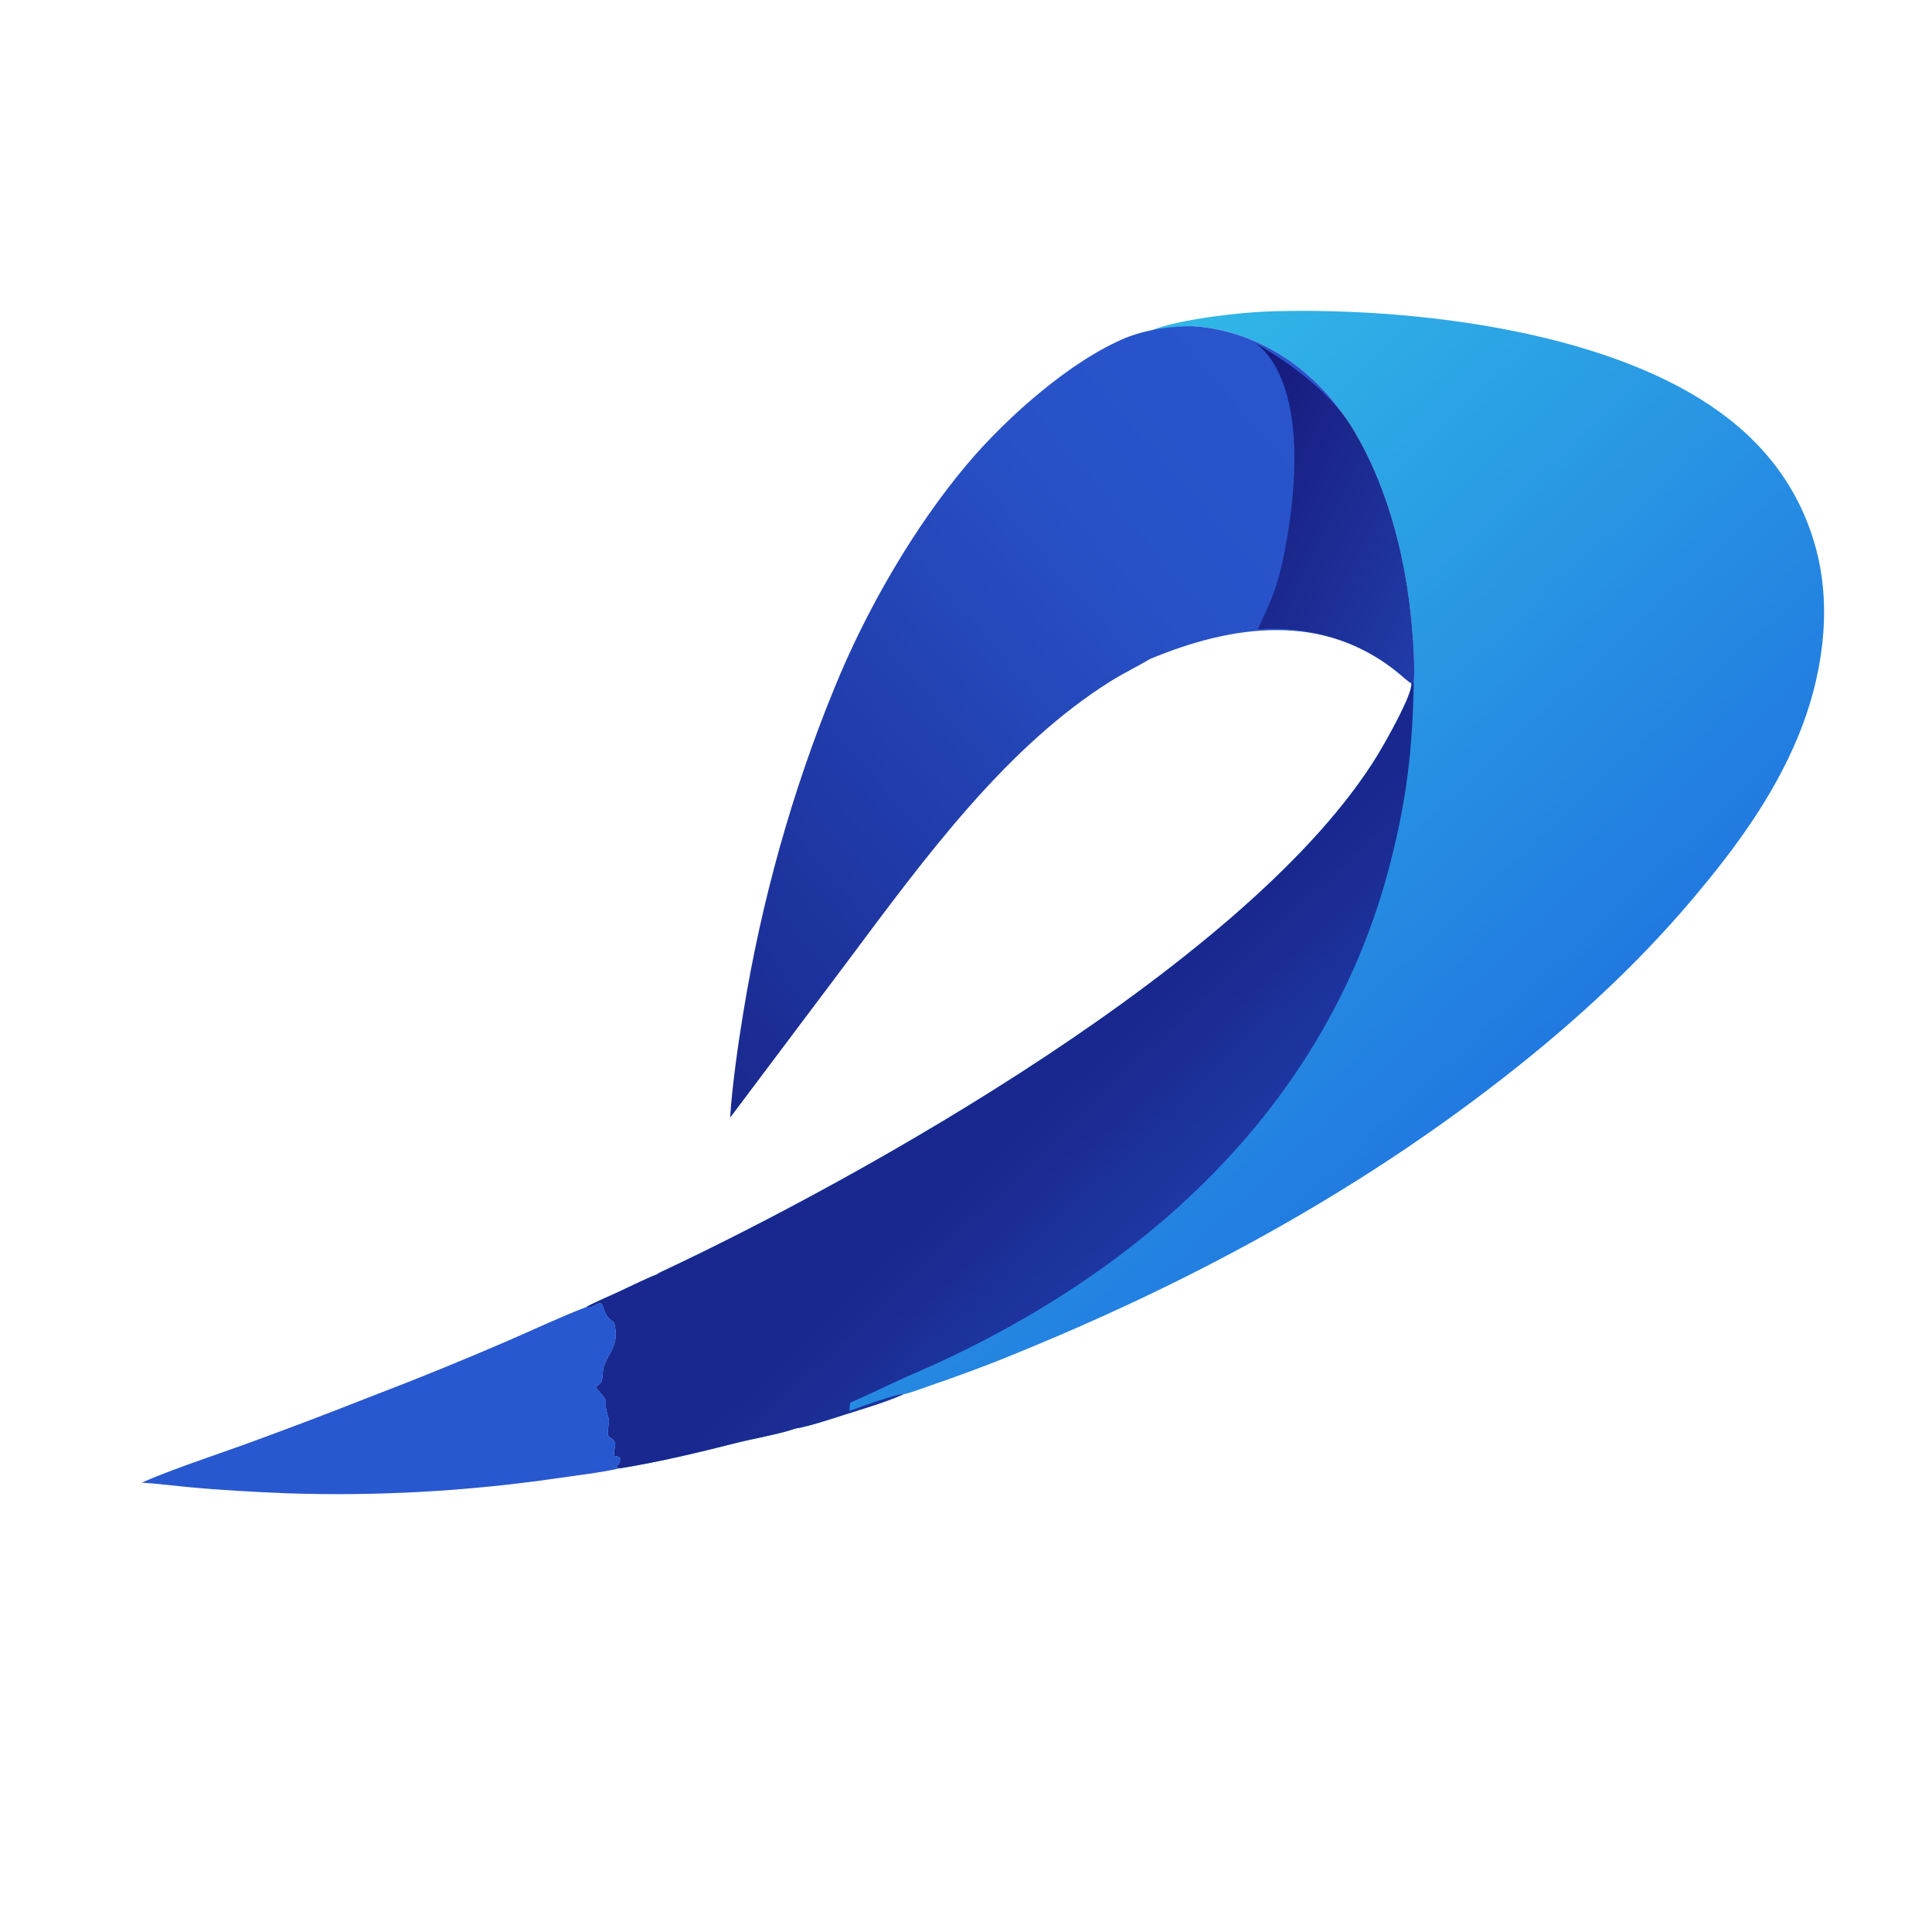
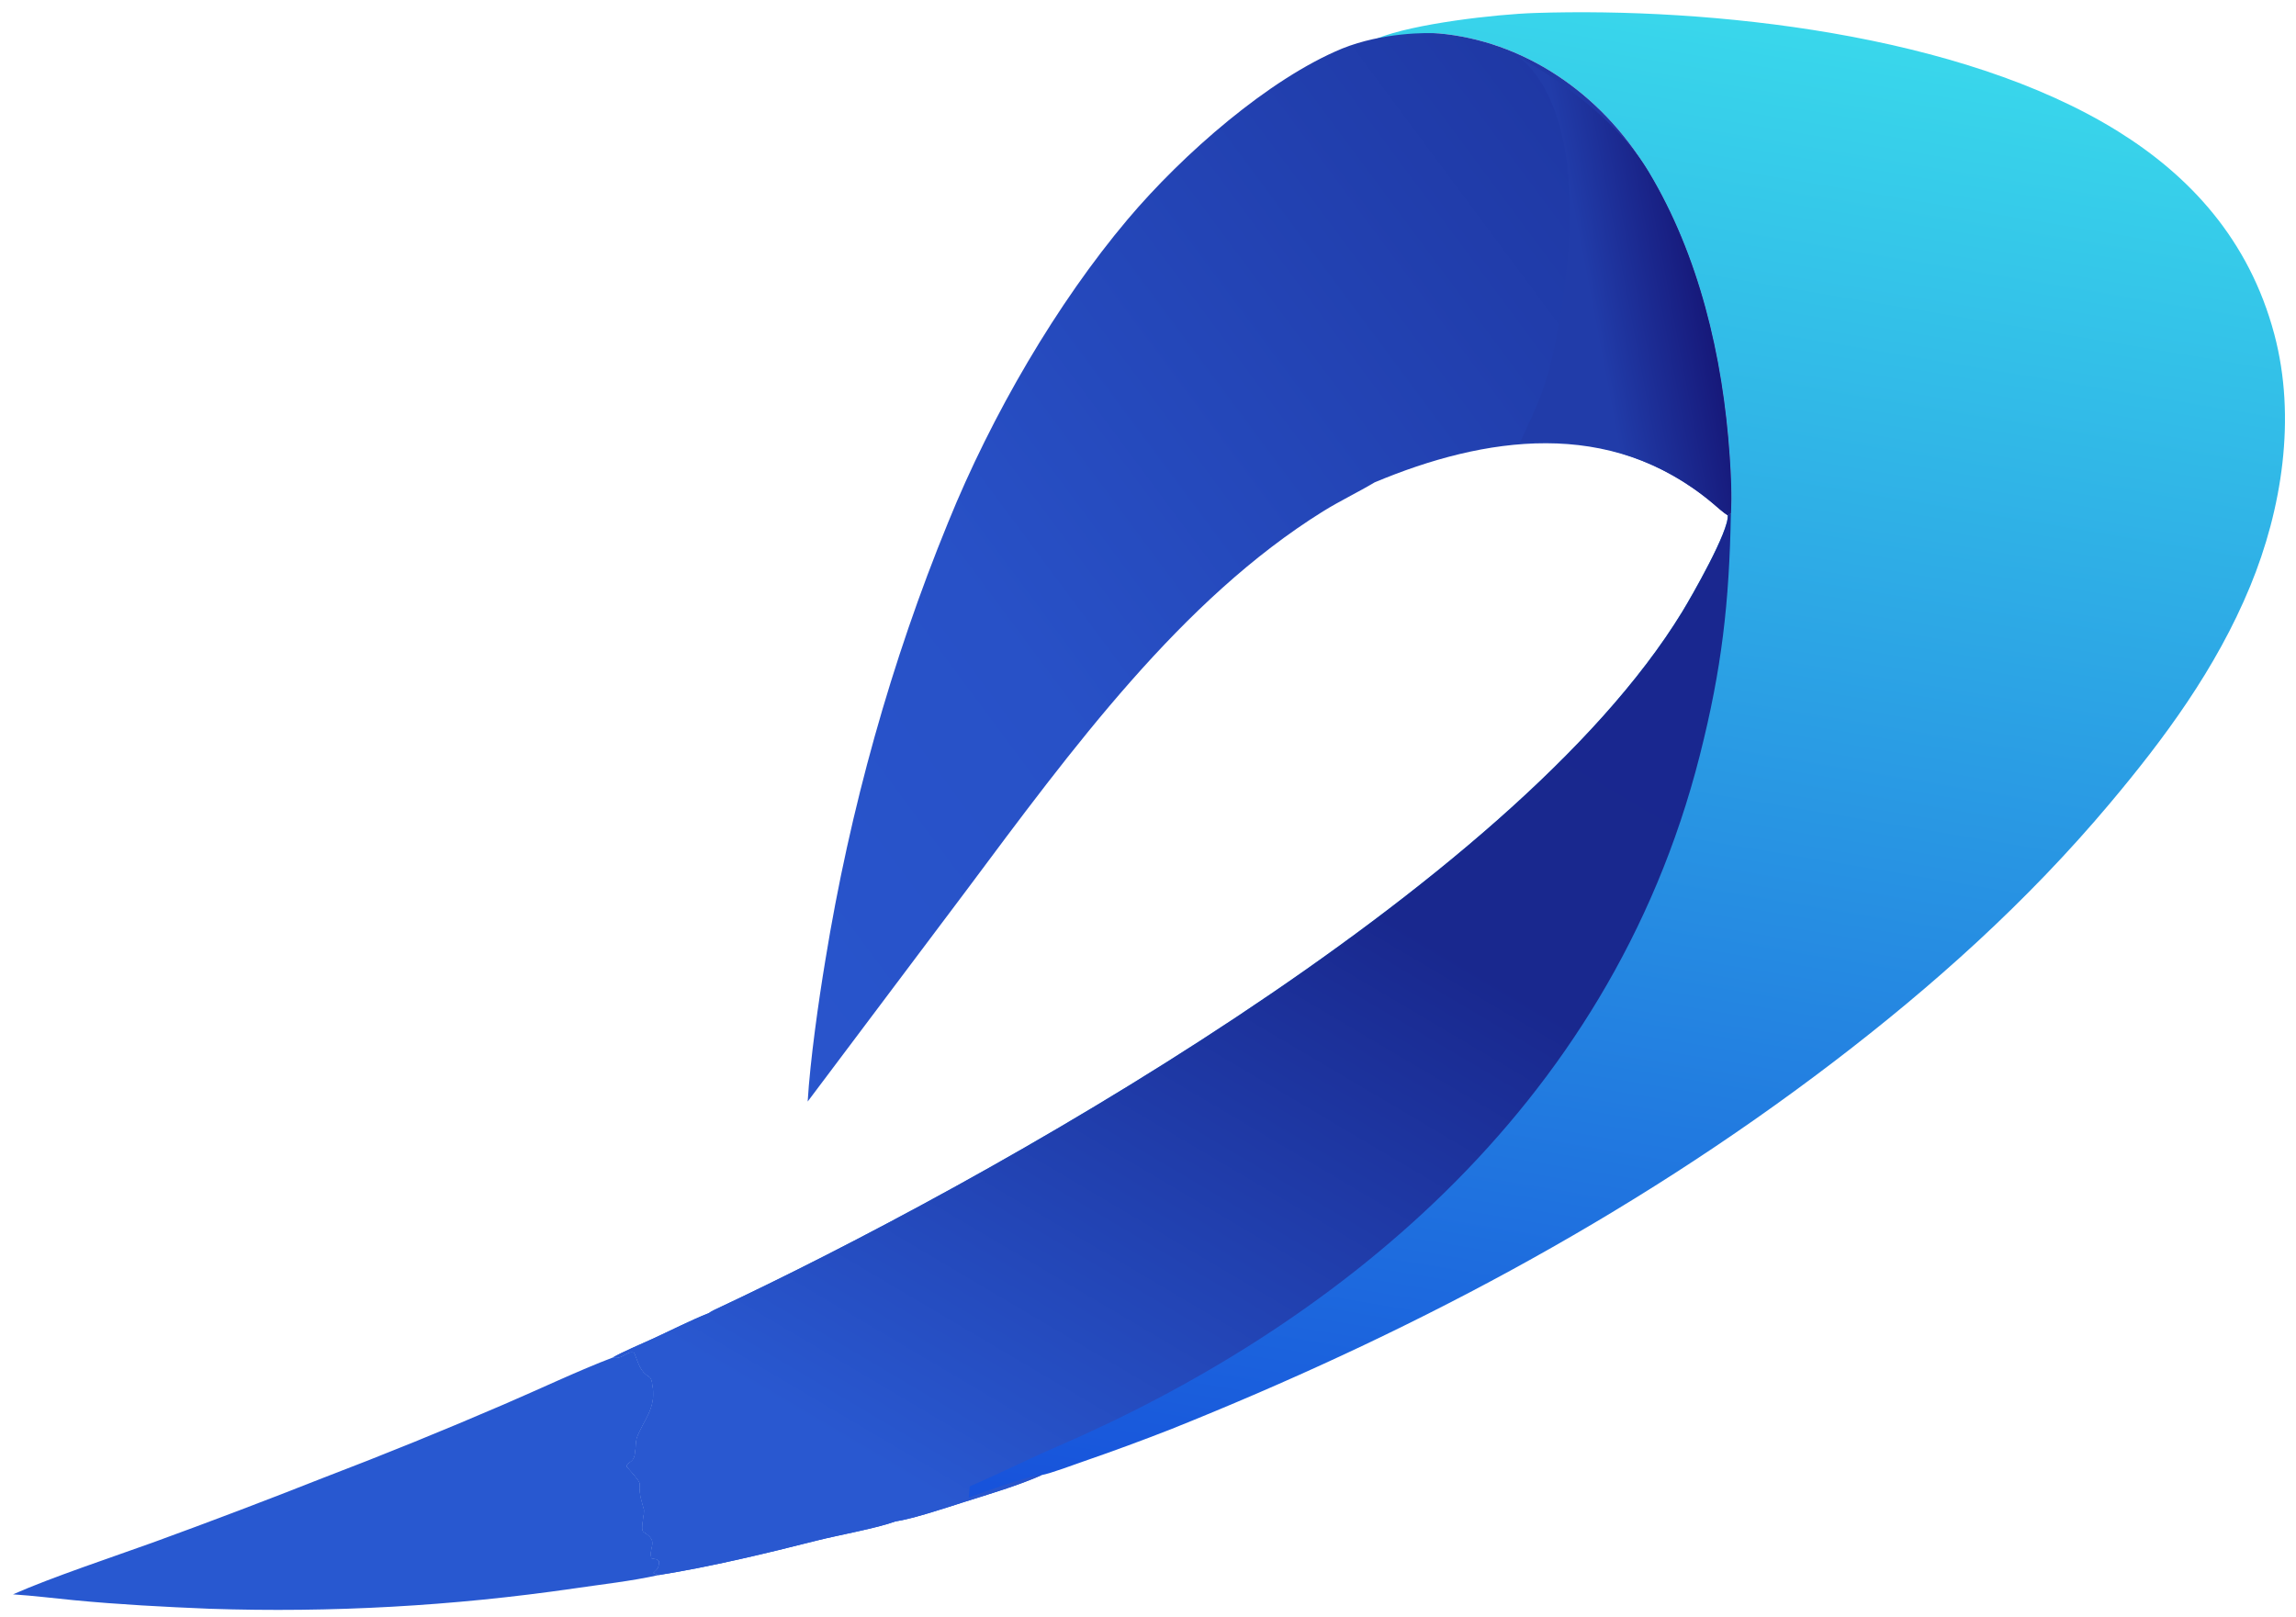
- <svg xmlns="http://www.w3.org/2000/svg" viewBox="0 0 512 512">
+ <svg xmlns="http://www.w3.org/2000/svg" version="1.1" style="display: block;" viewBox="0 0 2048 1442" width="622" height="438" preserveAspectRatio="xMidYMid meet">
  <defs>
-     <linearGradient id="g1" x1="0%" y1="0%" x2="100%" y2="100%">
-       <stop offset="0%" stop-color="#161879" />
-       <stop offset="100%" stop-color="#213ca9" />
+     <linearGradient id="Gradient1" gradientUnits="userSpaceOnUse" x1="1492.73" y1="400.496" x2="1314.28" y2="412.156" gradientTransform="matrix(0.574511, -0.041249, 0.201355, 1.25511, 575.3144, -223.963)">
+       <stop class="stop0" offset="0" stop-opacity="1" stop-color="rgb(22,24,121)" />
+       <stop class="stop1" offset="1" stop-opacity="1" style="stop-color: rgb(33, 60, 169);" />
    </linearGradient>
-     <linearGradient id="g2" x1="0%" y1="0%" x2="100%" y2="100%">
-       <stop offset="0%" stop-color="#1a2690" />
-       <stop offset="55%" stop-color="#19288e" />
-       <stop offset="100%" stop-color="#2958d0" />
+     <linearGradient id="Gradient2" gradientUnits="userSpaceOnUse" x1="1781.888" y1="772.684" x2="777.721" y2="1381.325" gradientTransform="matrix(0.912782, -0.683869, 0.67227, 1.139203, -494.6764, 476.4855)">
+       <stop class="stop0" offset="0" stop-opacity="1" stop-color="rgb(26,38,144)" />
+       <stop offset="0.55" style="stop-color: rgb(25, 40, 142);" />
+       <stop class="stop1" offset="1" stop-opacity="1" style="stop-color: rgb(41, 88, 208);" />
    </linearGradient>
-     <linearGradient id="g3" x1="100%" y1="100%" x2="0%" y2="0%">
-       <stop offset="0%" stop-color="#1752db" />
-       <stop offset="100%" stop-color="#39d7eb" />
+     <linearGradient id="Gradient3" gradientUnits="userSpaceOnUse" x1="1352.98" y1="1324" x2="1502.88" y2="220.426" gradientTransform="matrix(1.03096, 0, 0, 1.273215, -6.790319, -263.9607)">
+       <stop class="stop0" offset="0" stop-opacity="1" stop-color="rgb(23,82,219)" />
+       <stop class="stop1" offset="1" stop-opacity="1" stop-color="rgb(57,215,235)" />
    </linearGradient>
-     <linearGradient id="g4" x1="100%" y1="0%" x2="0%" y2="100%">
-       <stop offset="0%" stop-color="#2957cf" />
-       <stop offset="36%" stop-color="#2851c7" />
-       <stop offset="100%" stop-color="#19288e" />
+     <linearGradient gradientUnits="userSpaceOnUse" x1="1210.183" y1="35.915" x2="1210.183" y2="989.165" id="gradient-0" gradientTransform="matrix(-0.596121, -0.802894, 1.482009, -1.10034, 1031.189, 1922.276)">
+       <stop offset="0" style="stop-color: rgb(41, 87, 207);" />
+       <stop offset="0.359" style="stop-color: rgb(40, 81, 199);" />
+       <stop offset="1" style="stop-color: rgb(25, 40, 142);" />
    </linearGradient>
  </defs>
-   <g transform="translate(35, 80) scale(0.22)">
-     <path fill="url(#g3)" d="M 1228.58 34.152 C 1260.91 21.01 1334.08 12.645 1369.26 11.497 C 1524.77 6.425 1748.64 29.582 1889.4 117.206 C 1952.51 156.495 2006.09 213.163 2028.69 298.252 C 2048.5 372.809 2035.32 454.483 2007.15 522.879 C 1976.65 596.91 1930.01 659.469 1881.97 716.673 C 1807.68 805.118 1723.27 880.309 1635.63 947.22 C 1450.65 1088.46 1250.66 1192.4 1044.12 1275.14 C 1018.56 1285.14 992.867 1294.58 967.052 1303.5 C 959.439 1306.18 936.139 1314.78 929.378 1315.85 C 908.732 1325.1 881.329 1333.19 859.93 1339.96 C 842.793 1345.39 815.685 1354.58 798.44 1357.33 C 782.481 1363.26 746.857 1369.69 729.131 1374.19 C 682.744 1385.95 634.498 1397.58 587.607 1405.1 C 585.547 1404.65 584.809 1404.17 582.883 1403.23 C 586.783 1399.7 587.617 1398.75 588.086 1393.11 C 586.257 1390.41 584.544 1390.88 581.099 1390.13 C 578.322 1379.56 588.559 1375.64 573.987 1366.52 C 571.149 1364.74 575.154 1349.31 574.541 1346.93 C 571.975 1336.97 570.156 1334.47 570.776 1323.32 C 569.423 1319.51 561.987 1311.72 559.082 1308.39 C 559.105 1304.93 563.067 1305.18 565.282 1300.95 C 567.355 1297 566.836 1286.01 568.193 1282.46 C 574.092 1267.02 584.946 1257.01 582.364 1237.91 C 581.788 1235.01 581.716 1229.87 579.331 1228.37 C 570.699 1222.95 570.084 1217.21 565.796 1206.73 C 559.013 1204.48 555.776 1212.9 546.708 1210.99 C 554.373 1206.45 572.724 1198.6 581.175 1194.76 C 597.623 1187.3 616.025 1177.82 632.425 1171.35 C 633.279 1170.48 636.399 1168.98 637.6 1168.35 C 878.034 1055.57 1349.49 792.958 1500.48 545.773 C 1509.02 531.798 1542.6 473.116 1541.08 459.649 L 1543.94 457.9 C 1544.92 442.086 1543.96 423.327 1542.88 407.429 C 1536.76 316.611 1514.94 227.207 1470.71 153.439 C 1426.87 80.294 1356.45 36.23 1283.48 29.729 C 1273.99 28.883 1236.83 37.788 1228.58 34.152 Z" />
-     <path fill="url(#g2)" d="M 1541.08 459.649 L 1543.94 457.9 C 1542.47 537.794 1535.86 596.444 1516.16 673.995 C 1435.1 993.051 1184.21 1186.39 941.572 1291.07 C 915.762 1302.21 890.795 1314.98 865.002 1325.99 C 865.043 1325.97 864.219 1334.61 864.003 1336.1 C 874.745 1331.98 921.028 1315.22 929.378 1315.85 C 908.732 1325.1 881.329 1333.19 859.93 1339.96 C 842.793 1345.39 815.685 1354.58 798.44 1357.33 C 782.481 1363.26 746.857 1369.69 729.131 1374.19 C 682.744 1385.95 634.498 1397.58 587.607 1405.1 C 585.547 1404.65 584.809 1404.17 582.883 1403.23 C 586.783 1399.7 587.617 1398.75 588.086 1393.11 C 586.257 1390.41 584.544 1390.88 581.099 1390.13 C 578.322 1379.56 588.559 1375.64 573.987 1366.52 C 571.149 1364.74 575.154 1349.31 574.541 1346.93 C 571.975 1336.97 570.156 1334.47 570.776 1323.32 C 569.423 1319.51 561.987 1311.72 559.082 1308.39 C 559.105 1304.93 563.067 1305.18 565.282 1300.95 C 567.355 1297 566.836 1286.01 568.193 1282.46 C 574.092 1267.02 584.946 1257.01 582.364 1237.91 C 581.788 1235.01 581.716 1229.87 579.331 1228.37 C 570.699 1222.95 570.084 1217.21 565.796 1206.73 C 559.013 1204.48 555.776 1212.9 546.708 1210.99 C 554.373 1206.45 572.724 1198.6 581.175 1194.76 C 597.623 1187.3 616.025 1177.82 632.425 1171.35 C 633.279 1170.48 636.399 1168.98 637.6 1168.35 C 878.034 1055.57 1349.49 792.958 1500.48 545.773 C 1509.02 531.798 1542.6 473.116 1541.08 459.649 Z" />
-     <path fill="url(#g4)" d="M 1197.28 43.195 C 1233.15 28.737 1273.99 28.883 1283.48 29.729 C 1356.45 36.23 1426.87 80.294 1470.71 153.439 C 1514.94 227.207 1536.76 316.611 1542.88 407.429 C 1543.96 423.327 1544.92 442.086 1543.94 457.9 L 1541.08 459.649 C 1537.37 457.456 1530.71 451.398 1527.14 448.419 C 1435.98 372.204 1324.17 389.207 1226.16 430.258 C 1211 439.316 1195.01 446.857 1179.99 456.219 C 1053.83 534.855 956.333 667.722 861.73 794.623 L 720.431 982.667 C 722.648 945.833 730.113 893.3 736.129 857.047 C 758.189 721.262 795.024 589.786 845.63 466.197 C 884.681 369.77 943.046 270.113 1005.73 195.769 C 1055.22 137.061 1132.18 69.998 1197.28 43.195 Z" />
-     <path fill="url(#g1)" d="M 1390.61 288.455 C 1426.59 82.081 1349.73 47.957 1350.02 48.122 C 1383.9 66.633 1441.41 104.558 1470.71 153.439 C 1514.94 227.207 1536.76 316.611 1542.88 407.429 C 1543.96 423.327 1544.92 442.086 1543.94 457.9 L 1541.08 459.649 C 1537.37 457.456 1530.71 451.398 1527.14 448.419 C 1475.83 405.516 1414.33 390.381 1356.08 394.217 C 1371.53 360.111 1380.69 345.285 1390.61 288.455 Z" />
-     <path fill="#2858d0" d="M 546.708 1210.99 C 555.776 1212.9 559.013 1204.48 565.796 1206.73 C 570.084 1217.21 570.699 1222.95 579.331 1228.37 C 581.716 1229.87 581.788 1235.01 582.364 1237.91 C 584.946 1257.01 574.092 1267.02 568.193 1282.46 C 566.836 1286.01 567.355 1297 565.282 1300.95 C 563.067 1305.18 559.105 1304.93 559.082 1308.39 C 561.987 1311.72 569.423 1319.51 570.776 1323.32 C 570.156 1334.47 571.975 1336.97 574.541 1346.93 C 575.154 1349.31 571.149 1364.74 573.987 1366.52 C 588.559 1375.64 578.322 1379.56 581.099 1390.13 C 584.544 1390.88 586.257 1390.41 588.086 1393.11 C 587.617 1398.75 586.783 1399.7 582.883 1403.23 C 584.809 1404.17 585.547 1404.65 587.607 1405.1 C 562.281 1410.69 536.818 1413.39 511.299 1417.16 C 403.687 1432.77 295.304 1438.79 186.991 1435.18 C 146.65 1433.54 105.87 1431.39 65.63 1427.51 C 47.538 1425.76 29.729 1423.52 11.584 1422.33 C 45.904 1407.15 100.828 1388.88 136.752 1375.94 C 187.357 1357.49 237.789 1338.35 288.042 1318.48 C 342.024 1297.87 395.702 1276.05 449.05 1253.04 C 479.359 1240.07 516.779 1222.33 546.708 1210.99 Z" />
-   </g>
+   <path fill="url(#Gradient3)" d="M 1228.58 34.152 C 1260.91 21.01 1334.08 12.645 1369.26 11.497 C 1524.77 6.425 1748.64 29.582 1889.4 117.206 C 1952.51 156.495 2006.09 213.163 2028.69 298.252 C 2048.5 372.809 2035.32 454.483 2007.15 522.879 C 1976.65 596.91 1930.01 659.469 1881.97 716.673 C 1807.68 805.118 1723.27 880.309 1635.63 947.22 C 1450.65 1088.46 1250.66 1192.4 1044.12 1275.14 C 1018.56 1285.14 992.867 1294.58 967.052 1303.5 C 959.439 1306.18 936.139 1314.78 929.378 1315.85 C 908.732 1325.1 881.329 1333.19 859.93 1339.96 C 842.793 1345.39 815.685 1354.58 798.44 1357.33 C 782.481 1363.26 746.857 1369.69 729.131 1374.19 C 682.744 1385.95 634.498 1397.58 587.607 1405.1 C 585.547 1404.65 584.809 1404.17 582.883 1403.23 C 586.783 1399.7 587.617 1398.75 588.086 1393.11 C 586.257 1390.41 584.544 1390.88 581.099 1390.13 C 578.322 1379.56 588.559 1375.64 573.987 1366.52 C 571.149 1364.74 575.154 1349.31 574.541 1346.93 C 571.975 1336.97 570.156 1334.47 570.776 1323.32 C 569.423 1319.51 561.987 1311.72 559.082 1308.39 C 559.105 1304.93 563.067 1305.18 565.282 1300.95 C 567.355 1297 566.836 1286.01 568.193 1282.46 C 574.092 1267.02 584.946 1257.01 582.364 1237.91 C 581.788 1235.01 581.716 1229.87 579.331 1228.37 C 570.699 1222.95 570.084 1217.21 565.796 1206.73 C 559.013 1204.48 555.776 1212.9 546.708 1210.99 C 554.373 1206.45 572.724 1198.6 581.175 1194.76 C 597.623 1187.3 616.025 1177.82 632.425 1171.35 C 633.279 1170.48 636.399 1168.98 637.6 1168.35 C 878.034 1055.57 1349.49 792.958 1500.48 545.773 C 1509.02 531.798 1542.6 473.116 1541.08 459.649 L 1543.94 457.9 C 1544.92 442.086 1543.96 423.327 1542.88 407.429 C 1536.76 316.611 1514.94 227.207 1470.71 153.439 C 1426.87 80.294 1356.45 36.23 1283.48 29.729 C 1273.99 28.883 1236.83 37.788 1228.58 34.152 Z" style="" />
+   <path fill="url(#Gradient2)" d="M 1541.08 459.649 L 1543.94 457.9 C 1542.47 537.794 1535.86 596.444 1516.16 673.995 C 1435.1 993.051 1184.21 1186.39 941.572 1291.07 C 915.762 1302.21 890.795 1314.98 865.002 1325.99 C 865.043 1325.97 864.219 1334.61 864.003 1336.1 C 874.745 1331.98 921.028 1315.22 929.378 1315.85 C 908.732 1325.1 881.329 1333.19 859.93 1339.96 C 842.793 1345.39 815.685 1354.58 798.44 1357.33 C 782.481 1363.26 746.857 1369.69 729.131 1374.19 C 682.744 1385.95 634.498 1397.58 587.607 1405.1 C 585.547 1404.65 584.809 1404.17 582.883 1403.23 C 586.783 1399.7 587.617 1398.75 588.086 1393.11 C 586.257 1390.41 584.544 1390.88 581.099 1390.13 C 578.322 1379.56 588.559 1375.64 573.987 1366.52 C 571.149 1364.74 575.154 1349.31 574.541 1346.93 C 571.975 1336.97 570.156 1334.47 570.776 1323.32 C 569.423 1319.51 561.987 1311.72 559.082 1308.39 C 559.105 1304.93 563.067 1305.18 565.282 1300.95 C 567.355 1297 566.836 1286.01 568.193 1282.46 C 574.092 1267.02 584.946 1257.01 582.364 1237.91 C 581.788 1235.01 581.716 1229.87 579.331 1228.37 C 570.699 1222.95 570.084 1217.21 565.796 1206.73 C 559.013 1204.48 555.776 1212.9 546.708 1210.99 C 554.373 1206.45 572.724 1198.6 581.175 1194.76 C 597.623 1187.3 616.025 1177.82 632.425 1171.35 C 633.279 1170.48 636.399 1168.98 637.6 1168.35 C 878.034 1055.57 1349.49 792.958 1500.48 545.773 C 1509.02 531.798 1542.6 473.116 1541.08 459.649 Z" style="" />
+   <path d="M 1197.28 43.195 C 1233.15 28.737 1273.99 28.883 1283.48 29.729 C 1356.45 36.23 1426.87 80.294 1470.71 153.439 C 1514.94 227.207 1536.76 316.611 1542.88 407.429 C 1543.96 423.327 1544.92 442.086 1543.94 457.9 L 1541.08 459.649 C 1537.37 457.456 1530.71 451.398 1527.14 448.419 C 1435.98 372.204 1324.17 389.207 1226.16 430.258 C 1211 439.316 1195.01 446.857 1179.99 456.219 C 1053.83 534.855 956.333 667.722 861.73 794.623 L 720.431 982.667 C 722.648 945.833 730.113 893.3 736.129 857.047 C 758.189 721.262 795.024 589.786 845.63 466.197 C 884.681 369.77 943.046 270.113 1005.73 195.769 C 1055.22 137.061 1132.18 69.998 1197.28 43.195 Z" style="fill: url(&quot;#gradient-0&quot;);" />
+   <path fill="url(#Gradient1)" d="M 1390.61 288.455 C 1426.59 82.081 1349.73 47.957 1350.02 48.122 C 1383.9 66.633 1441.41 104.558 1470.71 153.439 C 1514.94 227.207 1536.76 316.611 1542.88 407.429 C 1543.96 423.327 1544.92 442.086 1543.94 457.9 L 1541.08 459.649 C 1537.37 457.456 1530.71 451.398 1527.14 448.419 C 1475.83 405.516 1414.33 390.381 1356.08 394.217 C 1371.53 360.111 1380.69 345.285 1390.61 288.455 Z" style="" />
+   <path fill="rgb(40,88,208)" d="M 546.708 1210.99 C 555.776 1212.9 559.013 1204.48 565.796 1206.73 C 570.084 1217.21 570.699 1222.95 579.331 1228.37 C 581.716 1229.87 581.788 1235.01 582.364 1237.91 C 584.946 1257.01 574.092 1267.02 568.193 1282.46 C 566.836 1286.01 567.355 1297 565.282 1300.95 C 563.067 1305.18 559.105 1304.93 559.082 1308.39 C 561.987 1311.72 569.423 1319.51 570.776 1323.32 C 570.156 1334.47 571.975 1336.97 574.541 1346.93 C 575.154 1349.31 571.149 1364.74 573.987 1366.52 C 588.559 1375.64 578.322 1379.56 581.099 1390.13 C 584.544 1390.88 586.257 1390.41 588.086 1393.11 C 587.617 1398.75 586.783 1399.7 582.883 1403.23 C 584.809 1404.17 585.547 1404.65 587.607 1405.1 C 562.281 1410.69 536.818 1413.39 511.299 1417.16 C 403.687 1432.77 295.304 1438.79 186.991 1435.18 C 146.65 1433.54 105.87 1431.39 65.63 1427.51 C 47.538 1425.76 29.729 1423.52 11.584 1422.33 C 45.904 1407.15 100.828 1388.88 136.752 1375.94 C 187.357 1357.49 237.789 1338.35 288.042 1318.48 C 342.024 1297.87 395.702 1276.05 449.05 1253.04 C 479.359 1240.07 516.779 1222.33 546.708 1210.99 Z" style="" />
</svg>
